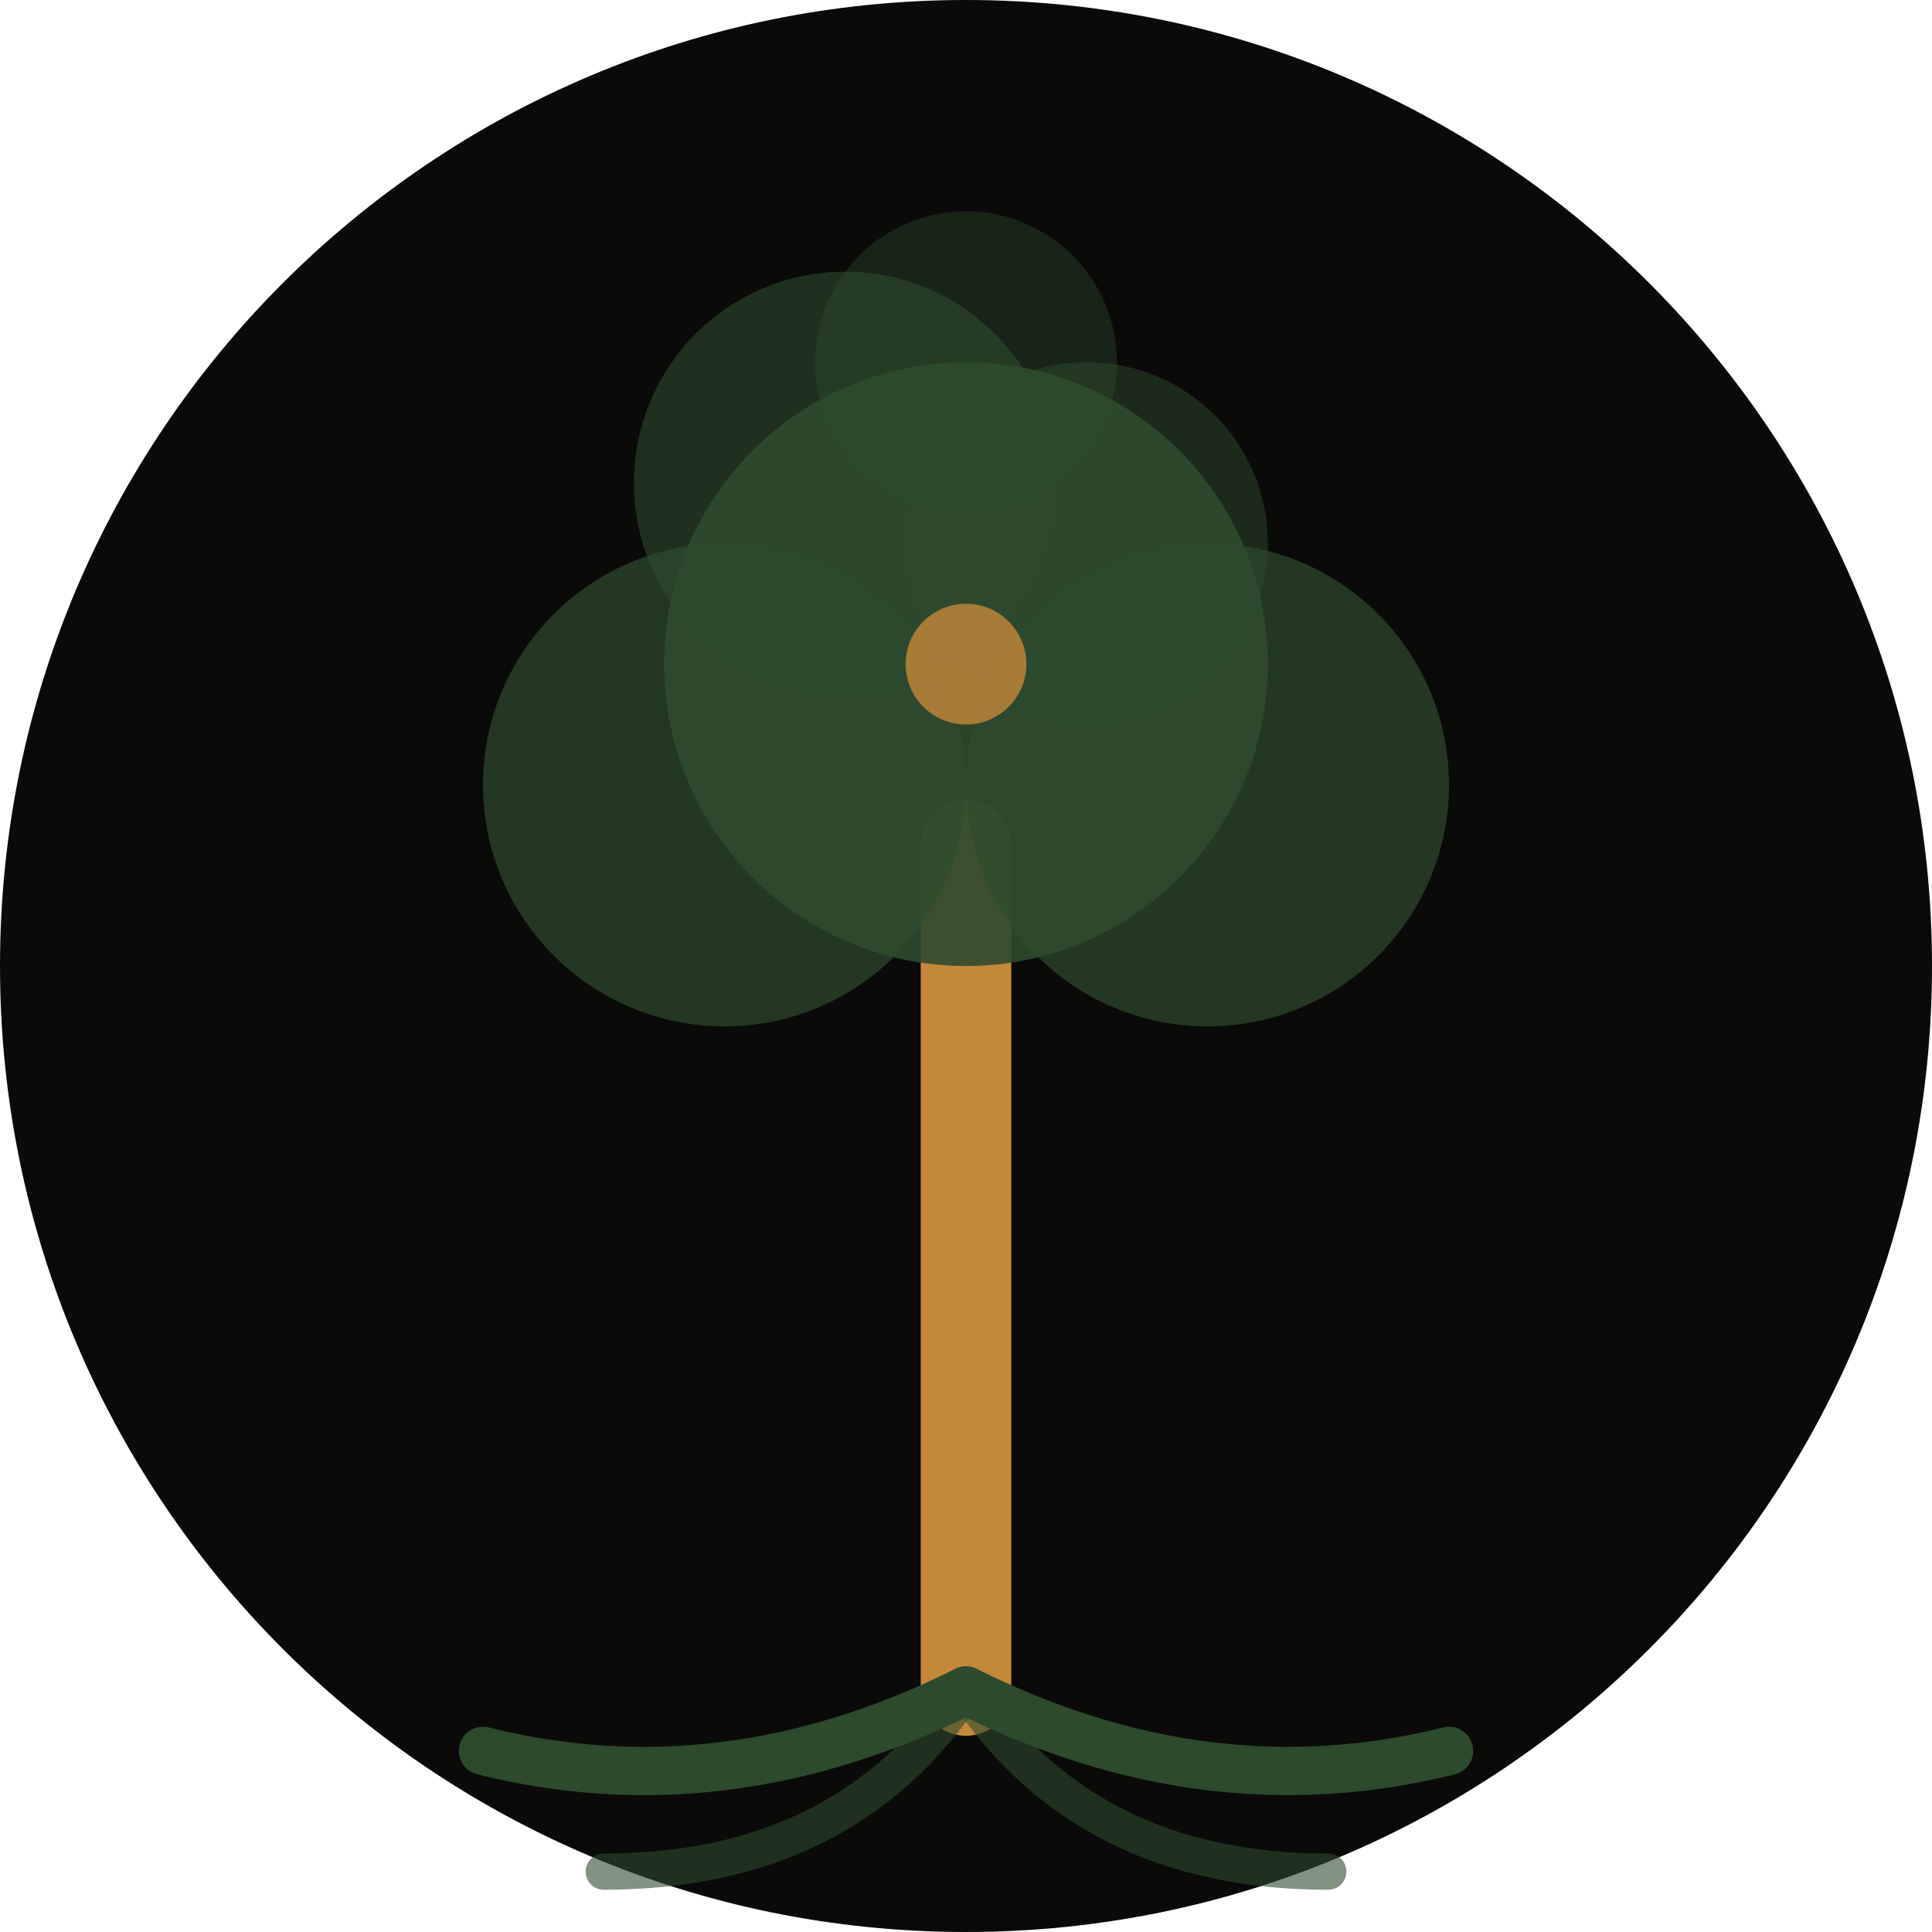
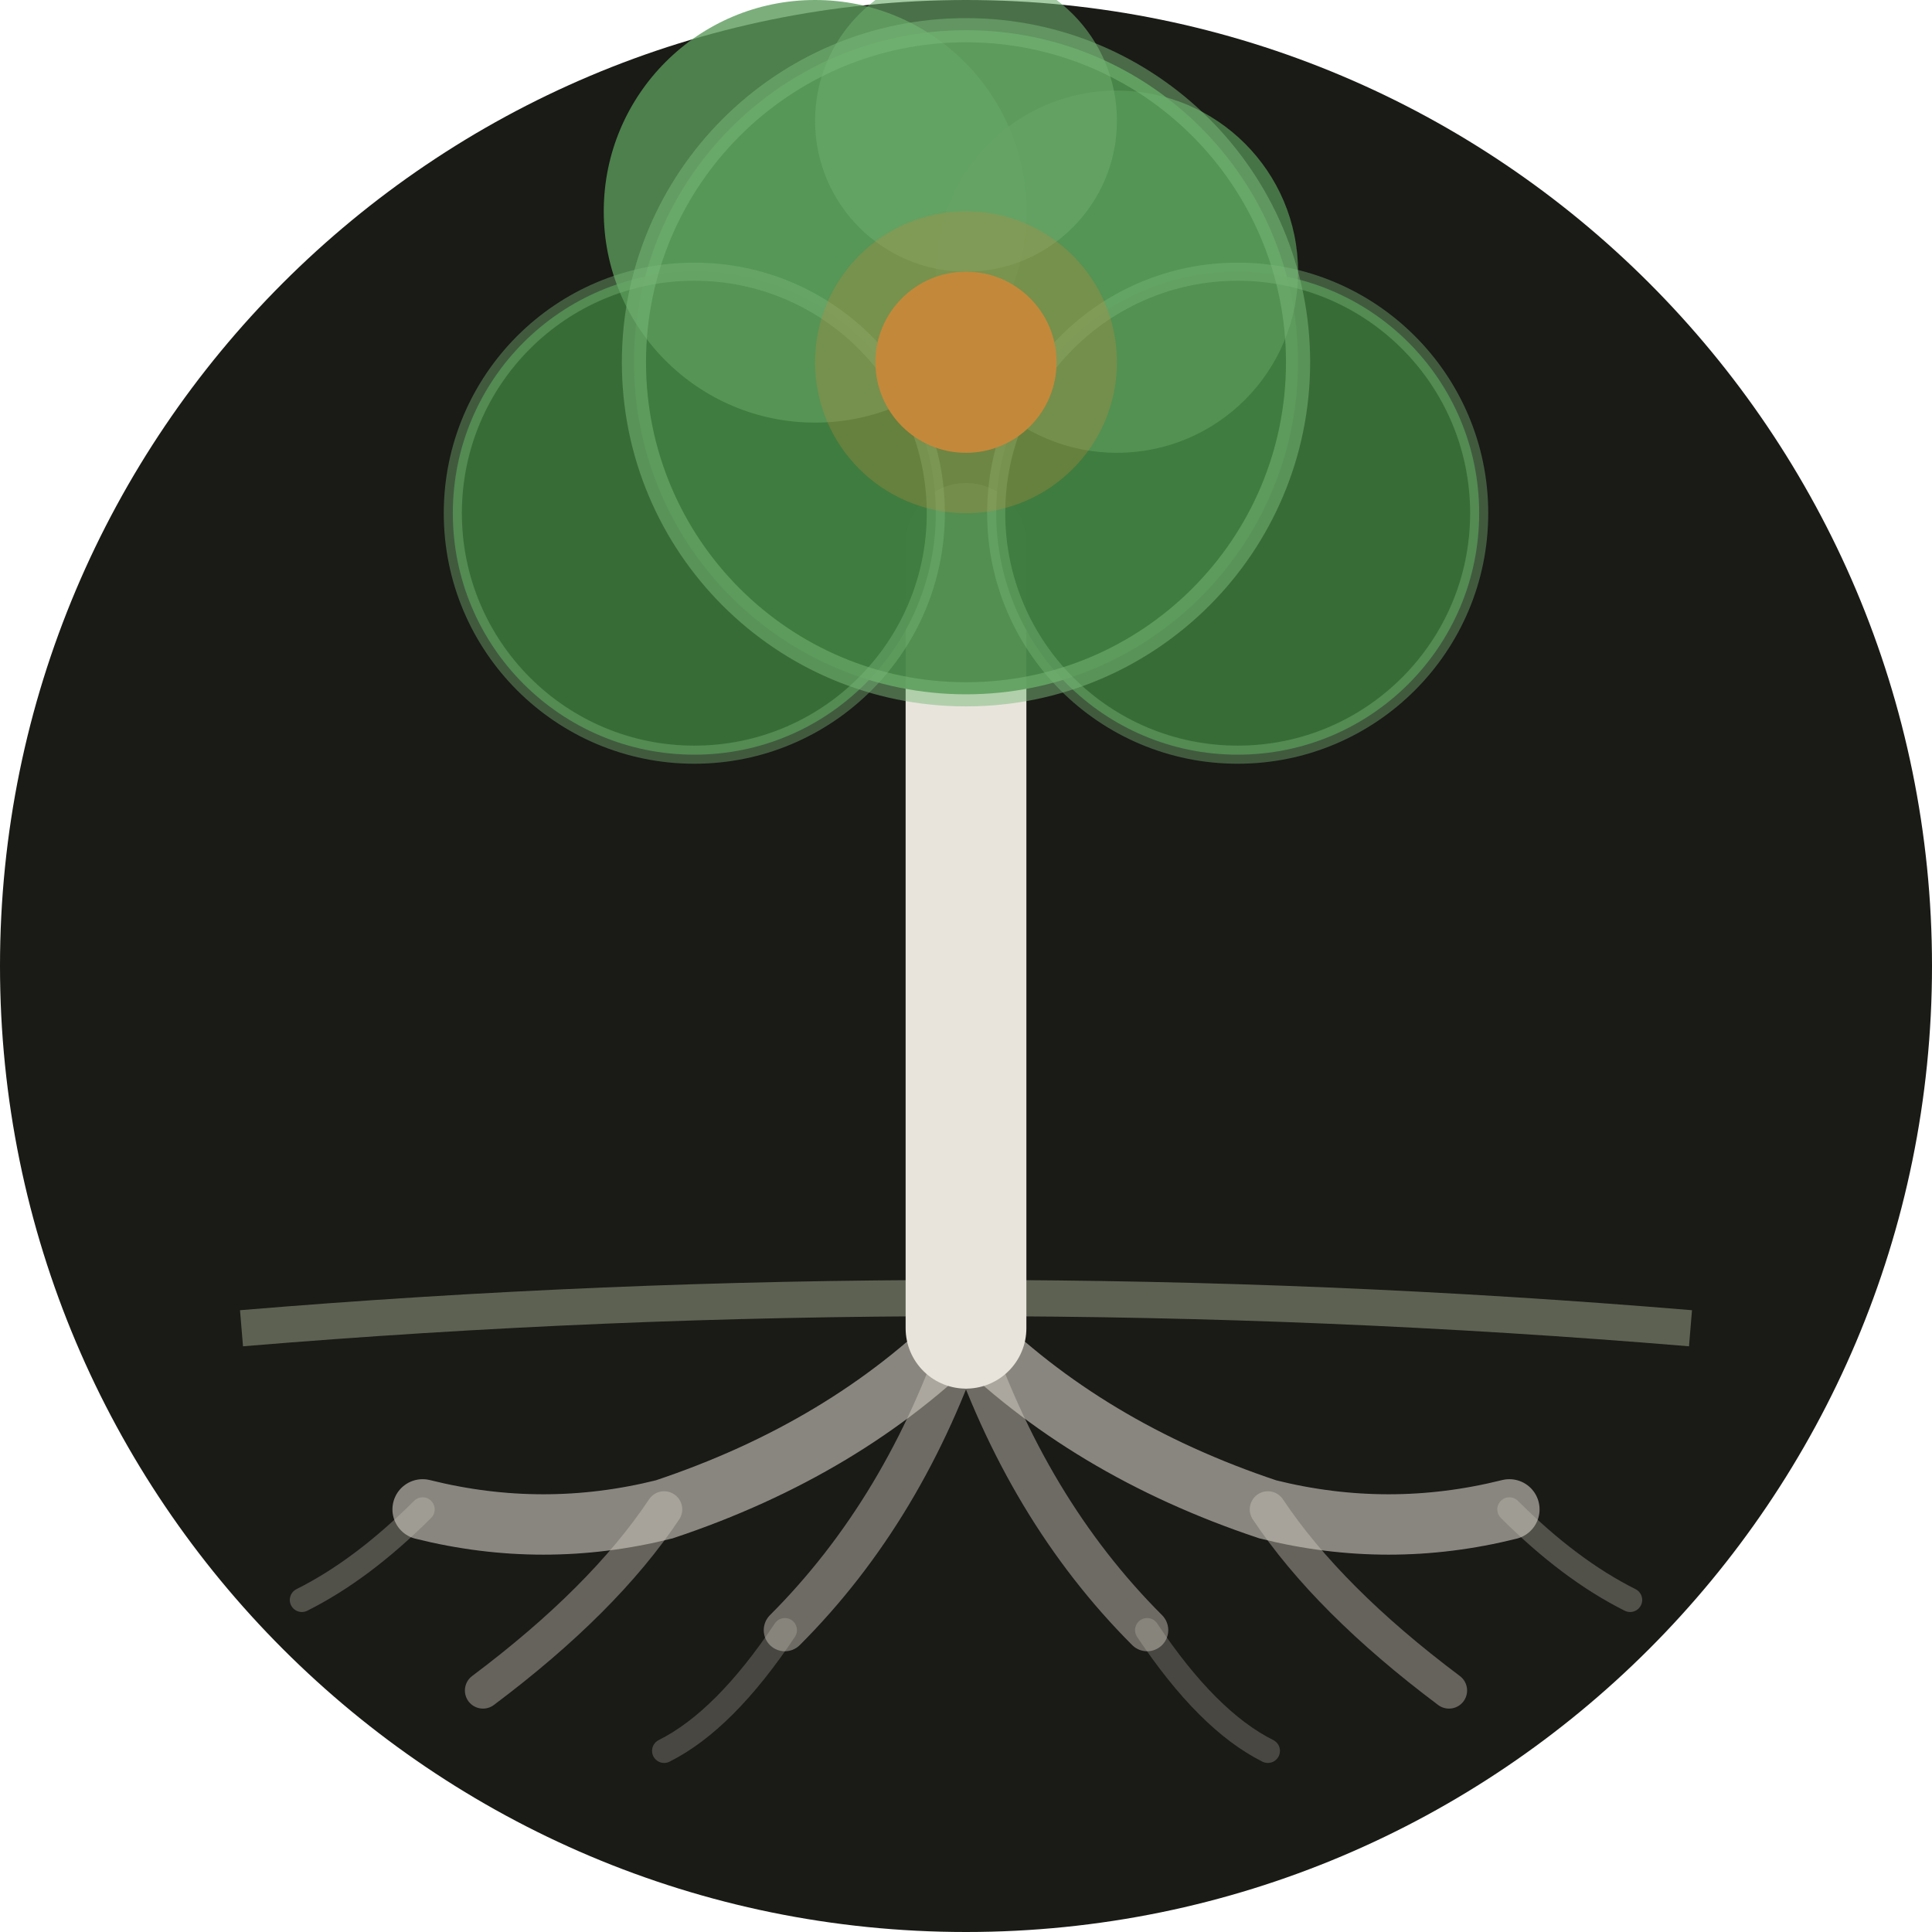
<svg xmlns="http://www.w3.org/2000/svg" viewBox="0 0 32 32">
-   <circle cx="16" cy="16" r="16" fill="#0a0a08" />
-   <line x1="16" y1="28" x2="16" y2="14" stroke="#c4883a" stroke-width="1.5" stroke-linecap="round" />
-   <path d="M16 28 Q12 30 8 29" stroke="#2d4a2d" stroke-width="0.8" fill="none" stroke-linecap="round" />
-   <path d="M16 28 Q20 30 24 29" stroke="#2d4a2d" stroke-width="0.8" fill="none" stroke-linecap="round" />
-   <path d="M16 28 Q14 31 10 31" stroke="#2d4a2d" stroke-width="0.6" fill="none" stroke-linecap="round" opacity="0.6" />
-   <path d="M16 28 Q18 31 22 31" stroke="#2d4a2d" stroke-width="0.6" fill="none" stroke-linecap="round" opacity="0.6" />
-   <circle cx="16" cy="11" r="5" fill="#2d4a2d" opacity="0.9" />
-   <circle cx="12" cy="13" r="4" fill="#2d4a2d" opacity="0.7" />
-   <circle cx="20" cy="13" r="4" fill="#2d4a2d" opacity="0.7" />
-   <circle cx="14" cy="8" r="3.5" fill="#2d4a2d" opacity="0.6" />
-   <circle cx="18" cy="9" r="3" fill="#2d4a2d" opacity="0.5" />
-   <circle cx="16" cy="6" r="2.5" fill="#2d4a2d" opacity="0.4" />
-   <circle cx="16" cy="11" r="1" fill="#c4883a" opacity="0.8" />
+   <circle cx="16" cy="16" r="16" fill="#1a1a16" />
+   <path d="M4 22 Q16 21 28 22" stroke="#8a917a" stroke-width="0.6" fill="none" opacity="0.6" />
+   <path d="M16 22 Q14 24 11 25 Q9 25.5 7 25" stroke="#d4cfc4" stroke-width="1" fill="none" stroke-linecap="round" opacity="0.6" />
+   <path d="M11 25 Q10 26.5 8 28" stroke="#d4cfc4" stroke-width="0.6" fill="none" stroke-linecap="round" opacity="0.4" />
+   <path d="M16 22 Q18 24 21 25 Q23 25.5 25 25" stroke="#d4cfc4" stroke-width="1" fill="none" stroke-linecap="round" opacity="0.6" />
+   <path d="M21 25 Q22 26.5 24 28" stroke="#d4cfc4" stroke-width="0.6" fill="none" stroke-linecap="round" opacity="0.4" />
+   <path d="M16 22 Q15 25 13 27" stroke="#d4cfc4" stroke-width="0.7" fill="none" stroke-linecap="round" opacity="0.45" />
+   <path d="M16 22 Q17 25 19 27" stroke="#d4cfc4" stroke-width="0.7" fill="none" stroke-linecap="round" opacity="0.45" />
+   <path d="M7 25 Q6 26 5 26.5" stroke="#d4cfc4" stroke-width="0.4" fill="none" stroke-linecap="round" opacity="0.3" />
+   <path d="M25 25 Q26 26 27 26.5" stroke="#d4cfc4" stroke-width="0.4" fill="none" stroke-linecap="round" opacity="0.3" />
+   <path d="M13 27 Q12 28.5 11 29" stroke="#d4cfc4" stroke-width="0.4" fill="none" stroke-linecap="round" opacity="0.25" />
+   <path d="M19 27 Q20 28.5 21 29" stroke="#d4cfc4" stroke-width="0.4" fill="none" stroke-linecap="round" opacity="0.25" />
+   <line x1="16" y1="22" x2="16" y2="9" stroke="#e8e4dc" stroke-width="2" stroke-linecap="round" />
+   <circle cx="16" cy="6" r="5.5" fill="#4a8a4a" opacity="0.95" />
+   <circle cx="11.5" cy="8.5" r="4" fill="#3d7a3d" opacity="0.85" />
+   <circle cx="20.5" cy="8.5" r="4" fill="#3d7a3d" opacity="0.85" />
+   <circle cx="13.5" cy="3.5" r="3.5" fill="#5a9a5a" opacity="0.8" />
+   <circle cx="18.5" cy="4.5" r="3" fill="#5a9a5a" opacity="0.7" />
+   <circle cx="16" cy="2" r="2.5" fill="#6aaa6a" opacity="0.6" />
+   <circle cx="16" cy="6" r="5.5" fill="none" stroke="#7aba7a" stroke-width="0.4" opacity="0.5" />
+   <circle cx="11.5" cy="8.5" r="4" fill="none" stroke="#7aba7a" stroke-width="0.3" opacity="0.4" />
+   <circle cx="20.5" cy="8.5" r="4" fill="none" stroke="#7aba7a" stroke-width="0.3" opacity="0.4" />
+   <circle cx="16" cy="6" r="1.5" fill="#c4883a" />
+   <circle cx="16" cy="6" r="2.5" fill="#c4883a" opacity="0.3" />
</svg>
